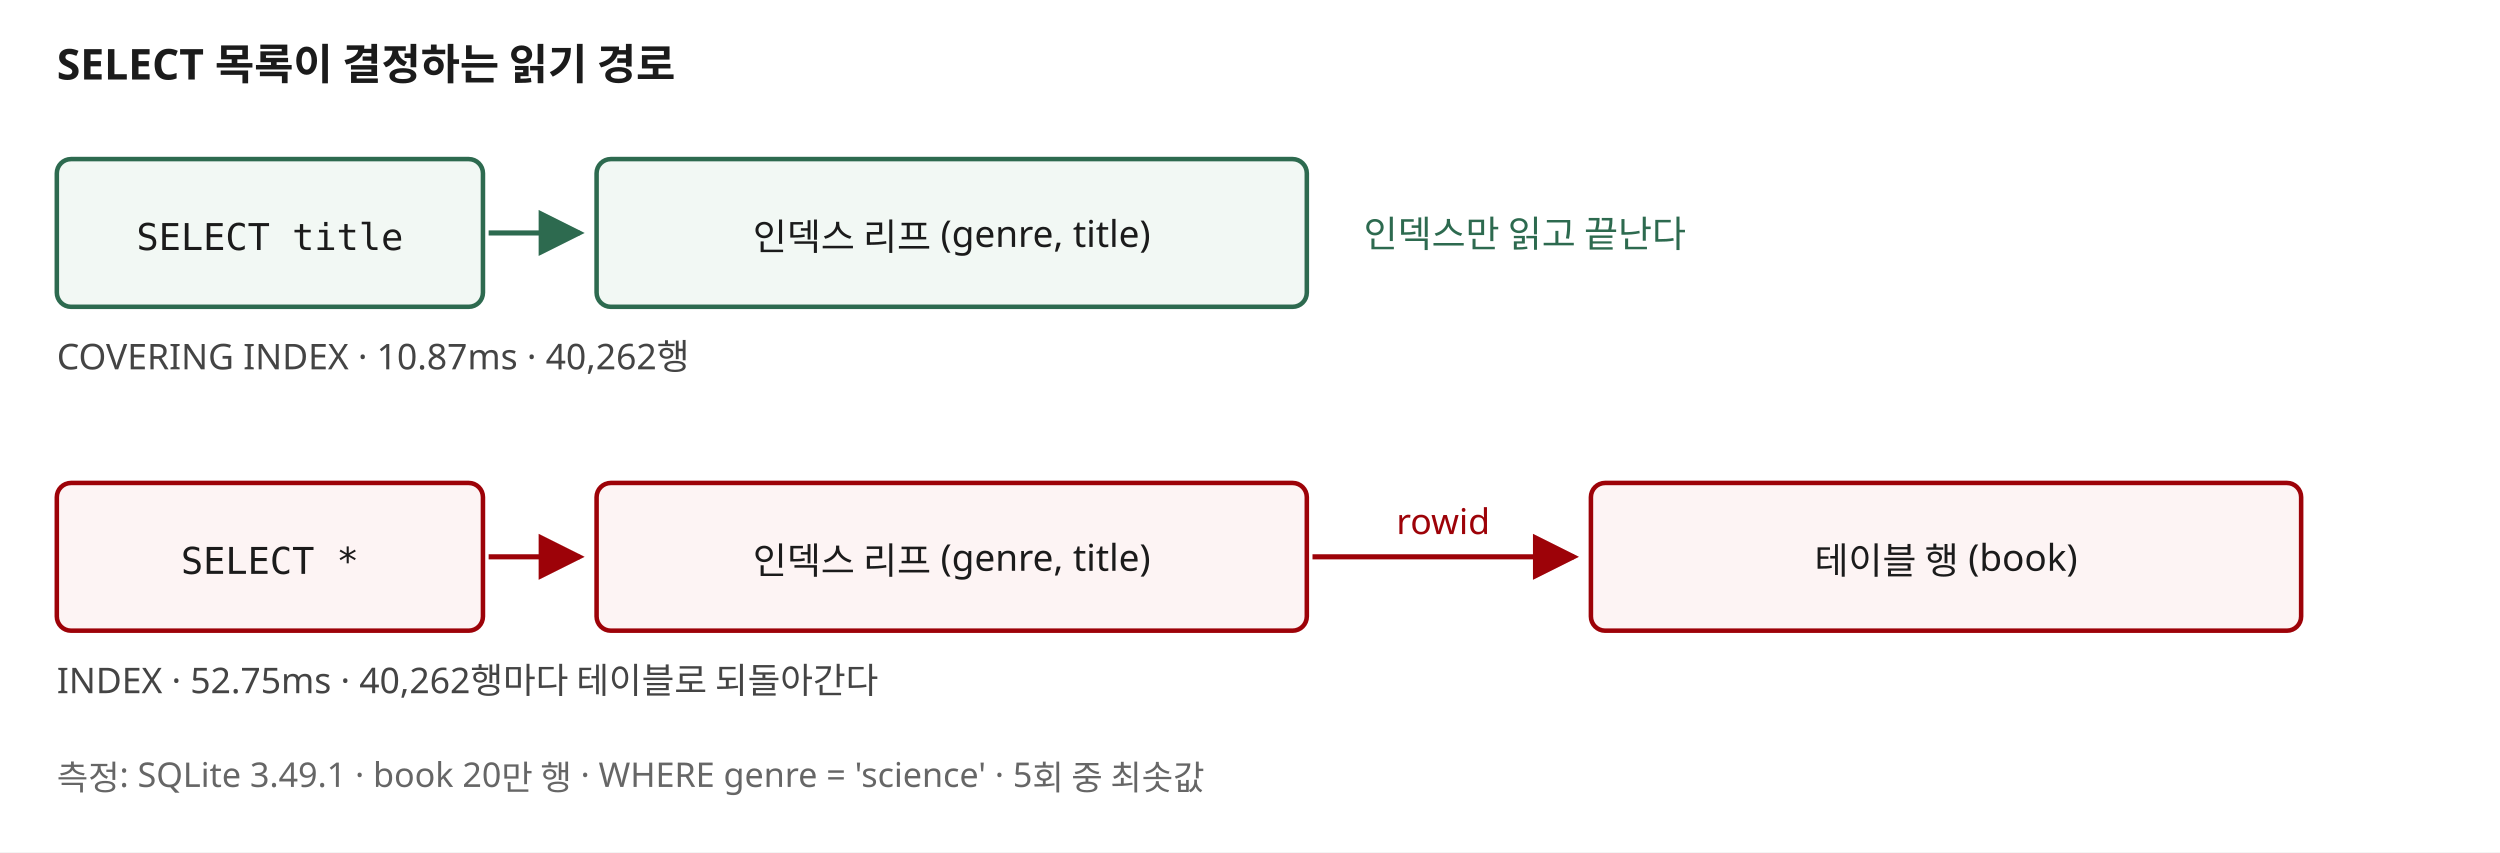
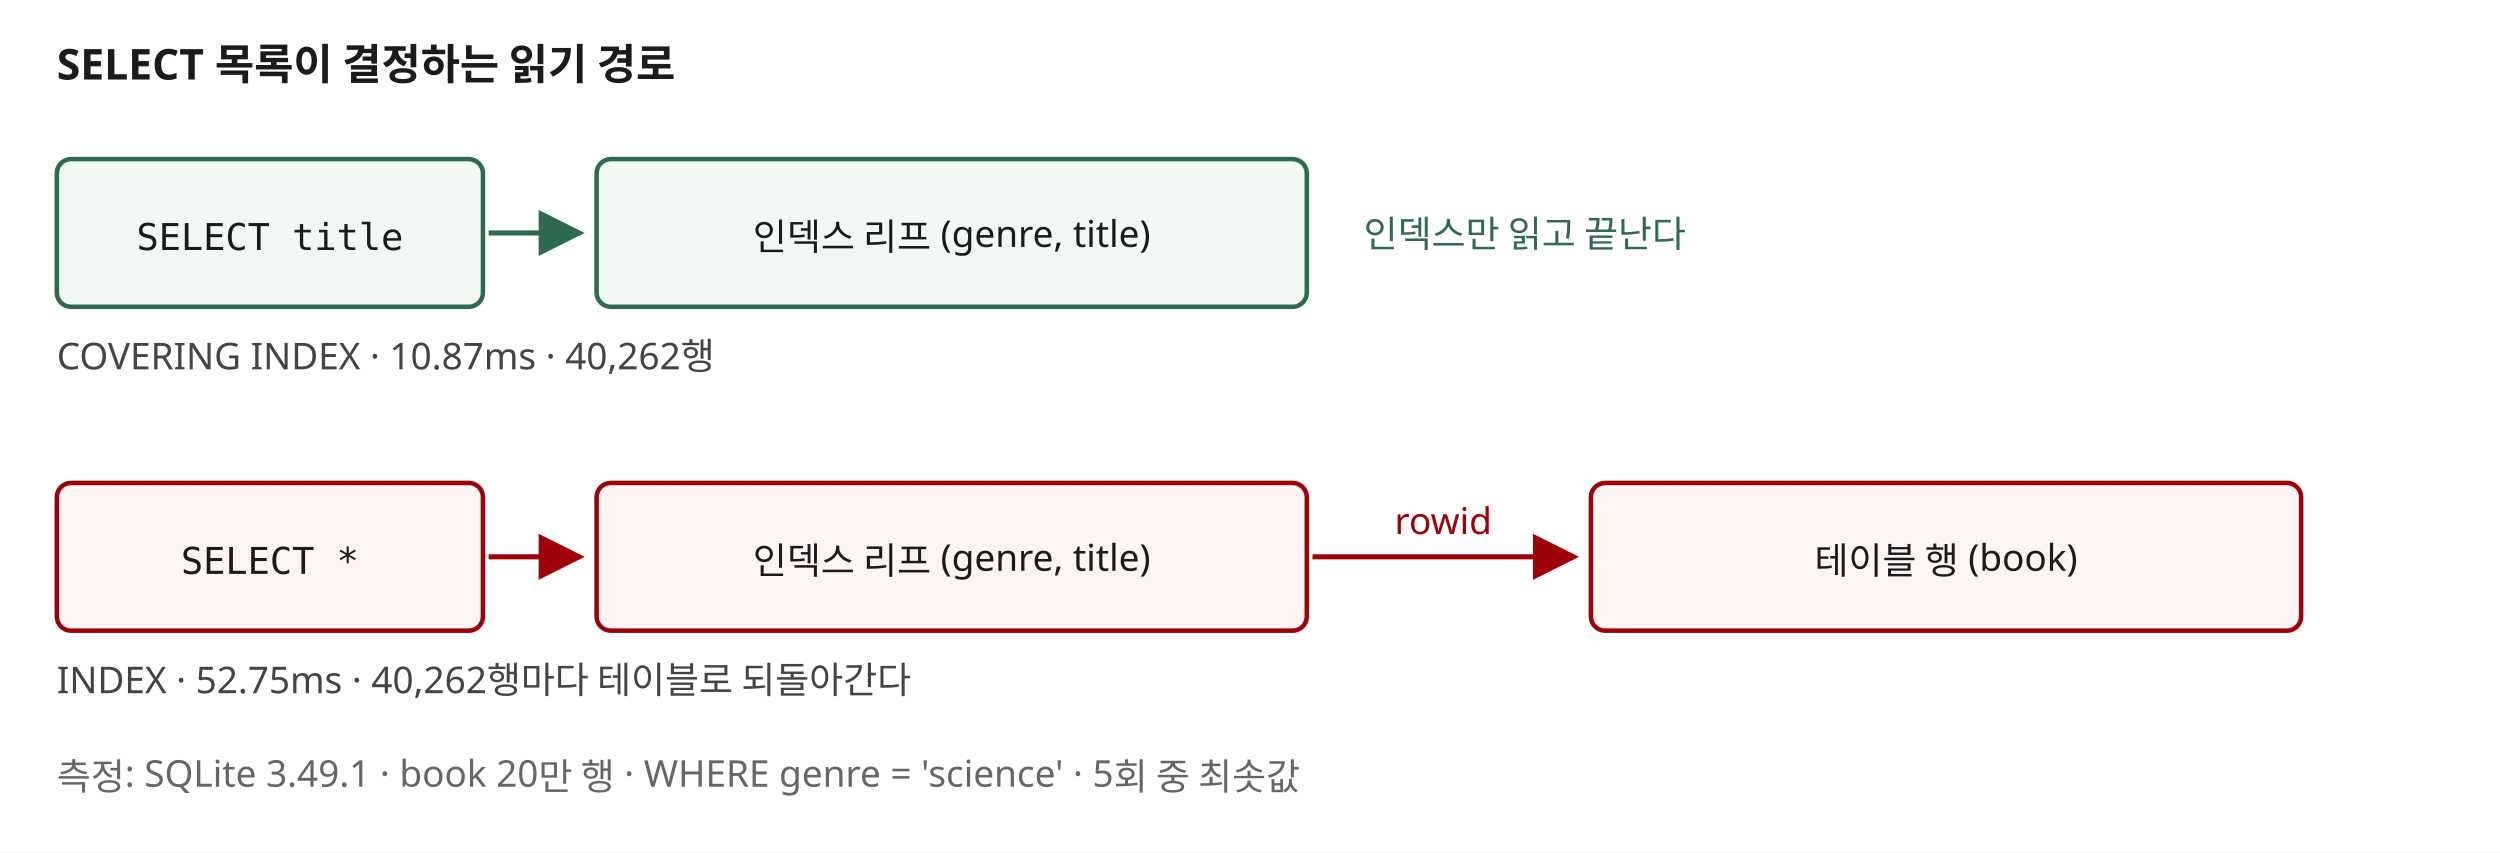
<svg xmlns="http://www.w3.org/2000/svg" width="880" height="300" viewBox="0 0 880 300" font-family="system-ui, 'Malgun Gothic', sans-serif">
  <rect x="0" y="0" width="880" height="300" fill="#ffffff" />
  <text x="20" y="28" font-size="15" font-weight="700" fill="#1b1b1b">SELECT 목록이 결정하는 읽기 경로</text>
  <defs>
    <marker id="arrowGreen" markerWidth="9" markerHeight="9" refX="8" refY="4.5" orient="auto">
      <path d="M0,0 L9,4.5 L0,9 z" fill="#2d6a4f" />
    </marker>
    <marker id="arrowRed" markerWidth="9" markerHeight="9" refX="8" refY="4.5" orient="auto">
      <path d="M0,0 L9,4.5 L0,9 z" fill="#9d0208" />
    </marker>
  </defs>
  <rect x="20" y="56" width="150" height="52" rx="5" fill="#f2f8f4" stroke="#2d6a4f" stroke-width="1.6" />
  <text x="95" y="88" font-size="13" font-family="Consolas, monospace" text-anchor="middle" fill="#1b1b1b">SELECT title</text>
  <line x1="172" y1="82" x2="204" y2="82" stroke="#2d6a4f" stroke-width="1.8" marker-end="url(#arrowGreen)" />
  <rect x="210" y="56" width="250" height="52" rx="5" fill="#f2f8f4" stroke="#2d6a4f" stroke-width="1.6" />
  <text x="335" y="88" font-size="13" text-anchor="middle" fill="#1b1b1b">인덱스 리프 (genre, title)</text>
  <text x="480" y="87" font-size="13" fill="#2d6a4f">인덱스만 읽고 끝난다</text>
-   <text x="20" y="130" font-size="12.5" fill="#444444">COVERING INDEX · 10.87ms · 40,262행</text>
+   <text x="20" y="130" font-size="13" fill="#444444">COVERING INDEX · 10.87ms · 40,262행</text>
  <rect x="20" y="170" width="150" height="52" rx="5" fill="#fdf4f4" stroke="#9d0208" stroke-width="1.6" />
  <text x="95" y="202" font-size="13" font-family="Consolas, monospace" text-anchor="middle" fill="#1b1b1b">SELECT *</text>
  <line x1="172" y1="196" x2="204" y2="196" stroke="#9d0208" stroke-width="1.8" marker-end="url(#arrowRed)" />
  <rect x="210" y="170" width="250" height="52" rx="5" fill="#fdf4f4" stroke="#9d0208" stroke-width="1.6" />
  <text x="335" y="202" font-size="13" text-anchor="middle" fill="#1b1b1b">인덱스 리프 (genre, title)</text>
  <line x1="462" y1="196" x2="554" y2="196" stroke="#9d0208" stroke-width="1.8" marker-end="url(#arrowRed)" />
-   <text x="508" y="188" font-size="12.5" text-anchor="middle" fill="#9d0208">rowid</text>
+   <text x="508" y="188" font-size="13" text-anchor="middle" fill="#9d0208">rowid</text>
  <rect x="560" y="170" width="250" height="52" rx="5" fill="#fdf4f4" stroke="#9d0208" stroke-width="1.6" />
  <text x="685" y="202" font-size="13" text-anchor="middle" fill="#1b1b1b">테이블 행 (book)</text>
-   <text x="20" y="244" font-size="12.5" fill="#444444">INDEX · 52.75ms · 40,262행마다 테이블로 되돌아간다</text>
-   <text x="20" y="278" font-size="12" fill="#666666">측정: SQLite 3.49.1 · book 20만 행 · WHERE genre = 'science' · 5회 중 최솟값</text>
+   <text x="20" y="244" font-size="13" fill="#444444">INDEX · 52.75ms · 40,262행마다 테이블로 되돌아간다</text>
+   <text x="20" y="278" font-size="13" fill="#666666">측정: SQLite 3.49.1 · book 20만 행 · WHERE genre = 'science' · 5회 중 최솟값</text>
</svg>
